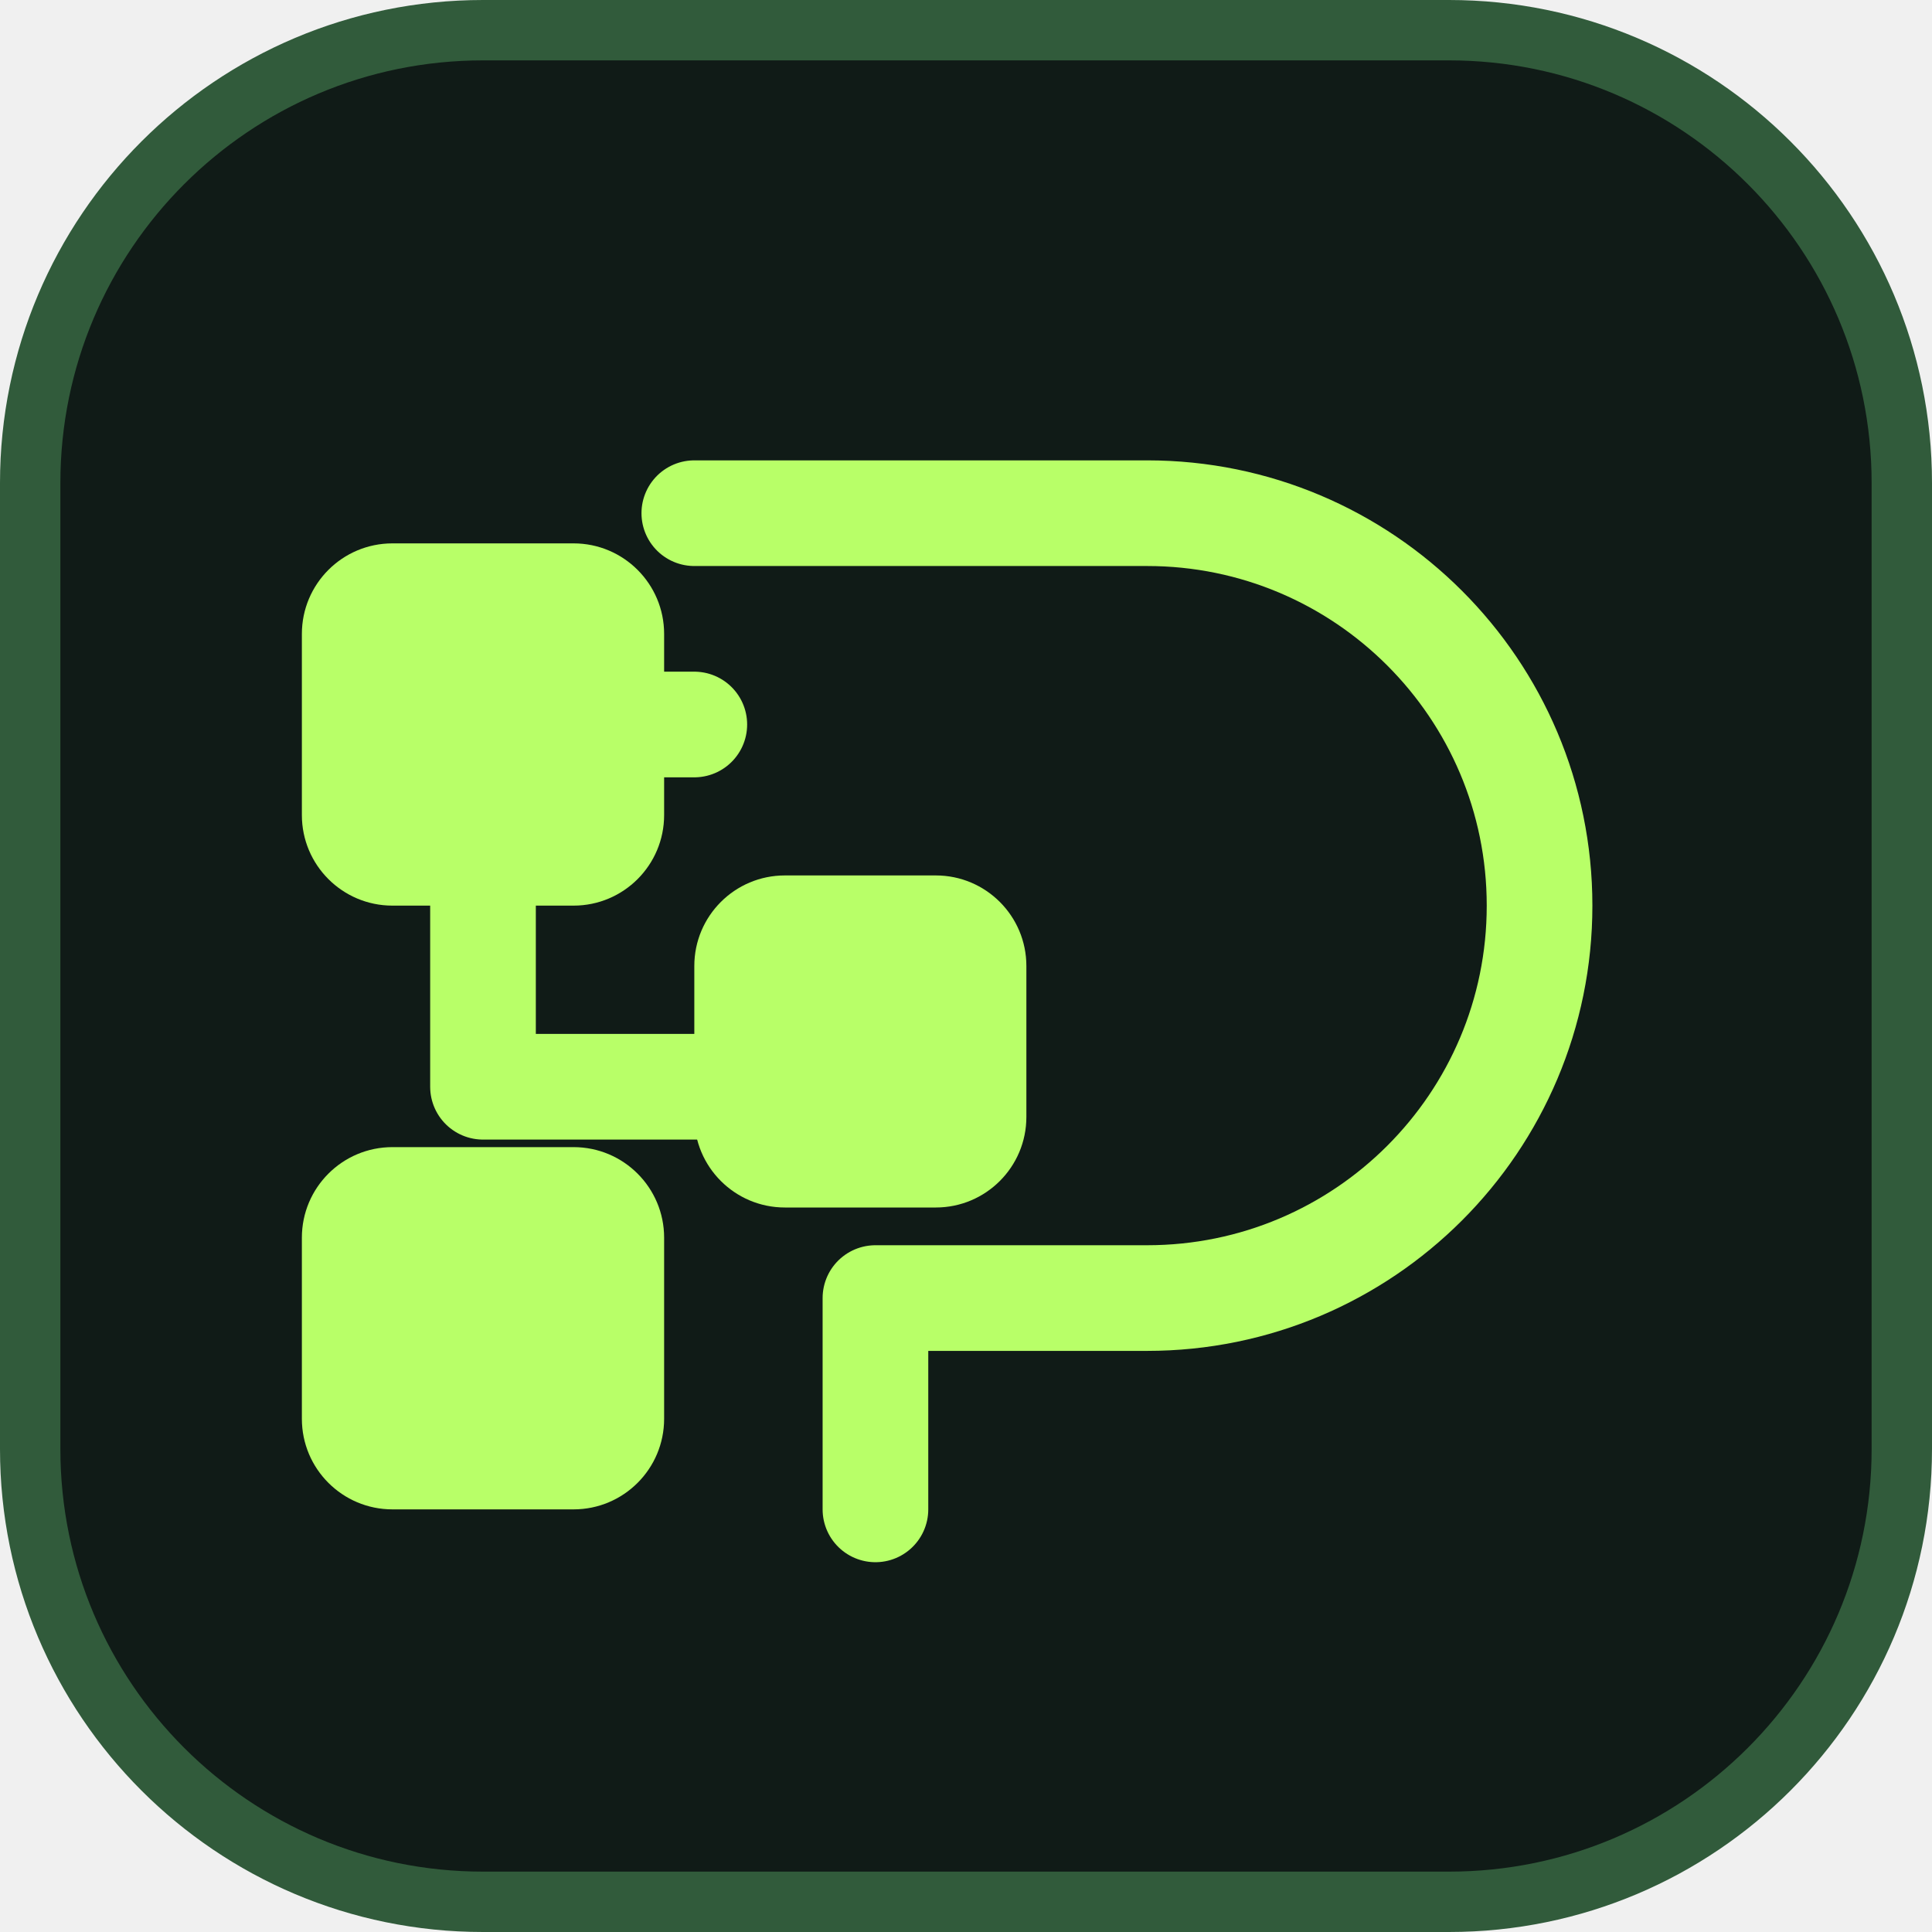
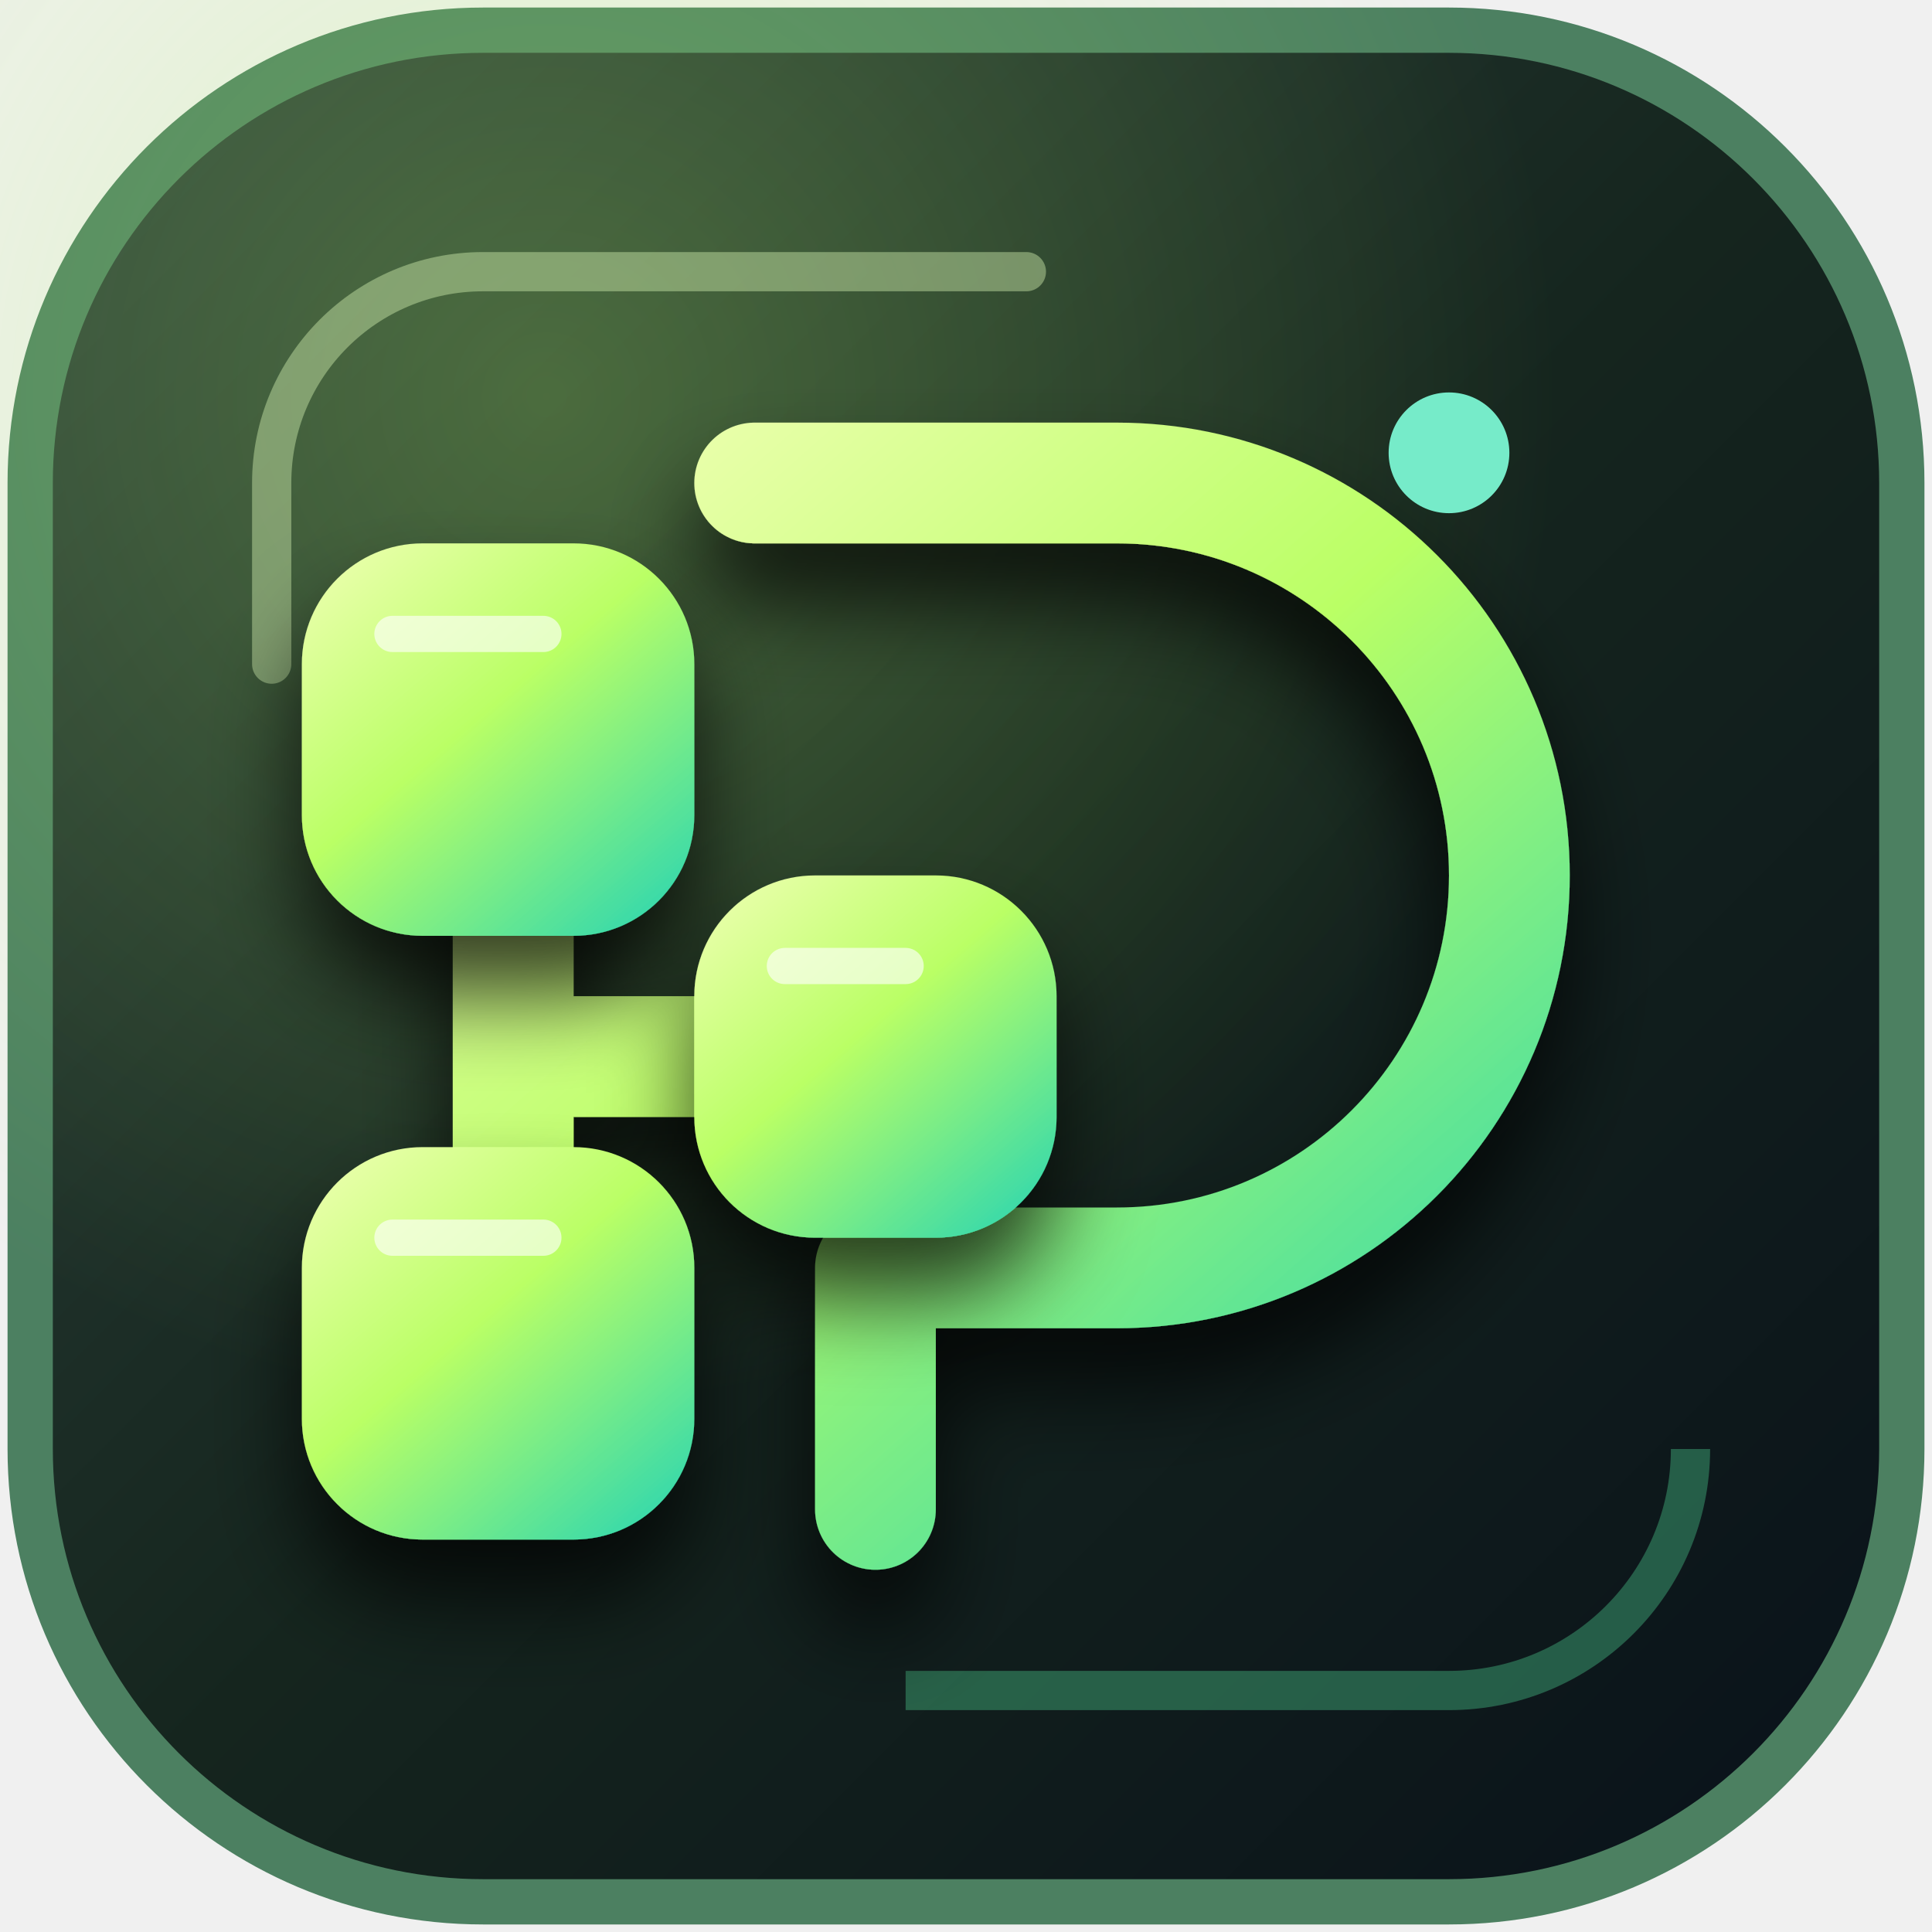
- <svg xmlns="http://www.w3.org/2000/svg" viewBox="0 0 64 64">
-   <rect x="1" y="1" width="62" height="62" rx="15" fill="#101b17" stroke="#315b3b" stroke-width="2" />
-   <g fill="none" stroke="#b8ff68" stroke-width="3.5" stroke-linecap="round" stroke-linejoin="round">
-     <path d="M23 17h15a13 13 0 0 1 0 26H29v7M23 24h-7v12h13" />
+ <svg xmlns="http://www.w3.org/2000/svg" viewBox="0 0 64 64" role="img" aria-label="PicoSvc">
+   <defs>
+     <linearGradient id="bg" x2="1" y2="1">
+       <stop stop-color="#30453e" />
+       <stop offset=".5" stop-color="#15251e" />
+       <stop offset="1" stop-color="#09111a" />
+     </linearGradient>
+     <linearGradient id="lime" x1="0" y1="0" x2=".85" y2="1">
+       <stop stop-color="#f0ffb5" />
+       <stop offset=".48" stop-color="#baff65" />
+       <stop offset="1" stop-color="#36d9ab" />
+     </linearGradient>
+     <radialGradient id="glow">
+       <stop stop-color="#b8ff68" stop-opacity=".27" />
+       <stop offset="1" stop-color="#b8ff68" stop-opacity="0" />
+     </radialGradient>
+     <filter id="shadow" x="-30%" y="-30%" width="160%" height="160%">
+       <feDropShadow dx="0" dy="2" stdDeviation="1.5" flood-color="#000" flood-opacity=".75" />
+     </filter>
+   </defs>
+   <rect x="1" y="1" width="62" height="62" rx="15" fill="url(#bg)" stroke="#4c8061" stroke-width="1.5" />
+   <circle cx="18" cy="13" r="34" fill="url(#glow)" />
+   <path d="M9 22v-6a7 7 0 0 1 7-7h18" fill="none" stroke="#e2ffbb" stroke-opacity=".4" stroke-width="1.3" stroke-linecap="round" />
+   <path d="M30 56h18a8 8 0 0 0 8-8" fill="none" stroke="#55de9c" stroke-opacity=".35" stroke-width="1.3" />
+   <g filter="url(#shadow)" fill="none" stroke="url(#lime)" stroke-width="4" stroke-linecap="round" stroke-linejoin="round">
+     <path d="M25 16h12a13 13 0 0 1 0 26H29v8M17 24v21M17 35h12" />
  </g>
-   <g fill="#b8ff68">
-     <rect x="10" y="18" width="12" height="12" rx="3" />
-     <rect x="23" y="29" width="11" height="11" rx="3" />
-     <rect x="10" y="38" width="12" height="12" rx="3" />
+   <g fill="url(#lime)" filter="url(#shadow)">
+     <rect x="10" y="18" width="13" height="13" rx="4" />
+     <rect x="23" y="29" width="12" height="12" rx="4" />
+     <rect x="10" y="38" width="13" height="13" rx="4" />
  </g>
+   <path d="M13 21h5M26 32h4M13 41h5" stroke="#fff" stroke-opacity=".62" stroke-width="1.2" stroke-linecap="round" />
+   <circle cx="48" cy="15" r="2" fill="#76ebc9" />
</svg>
